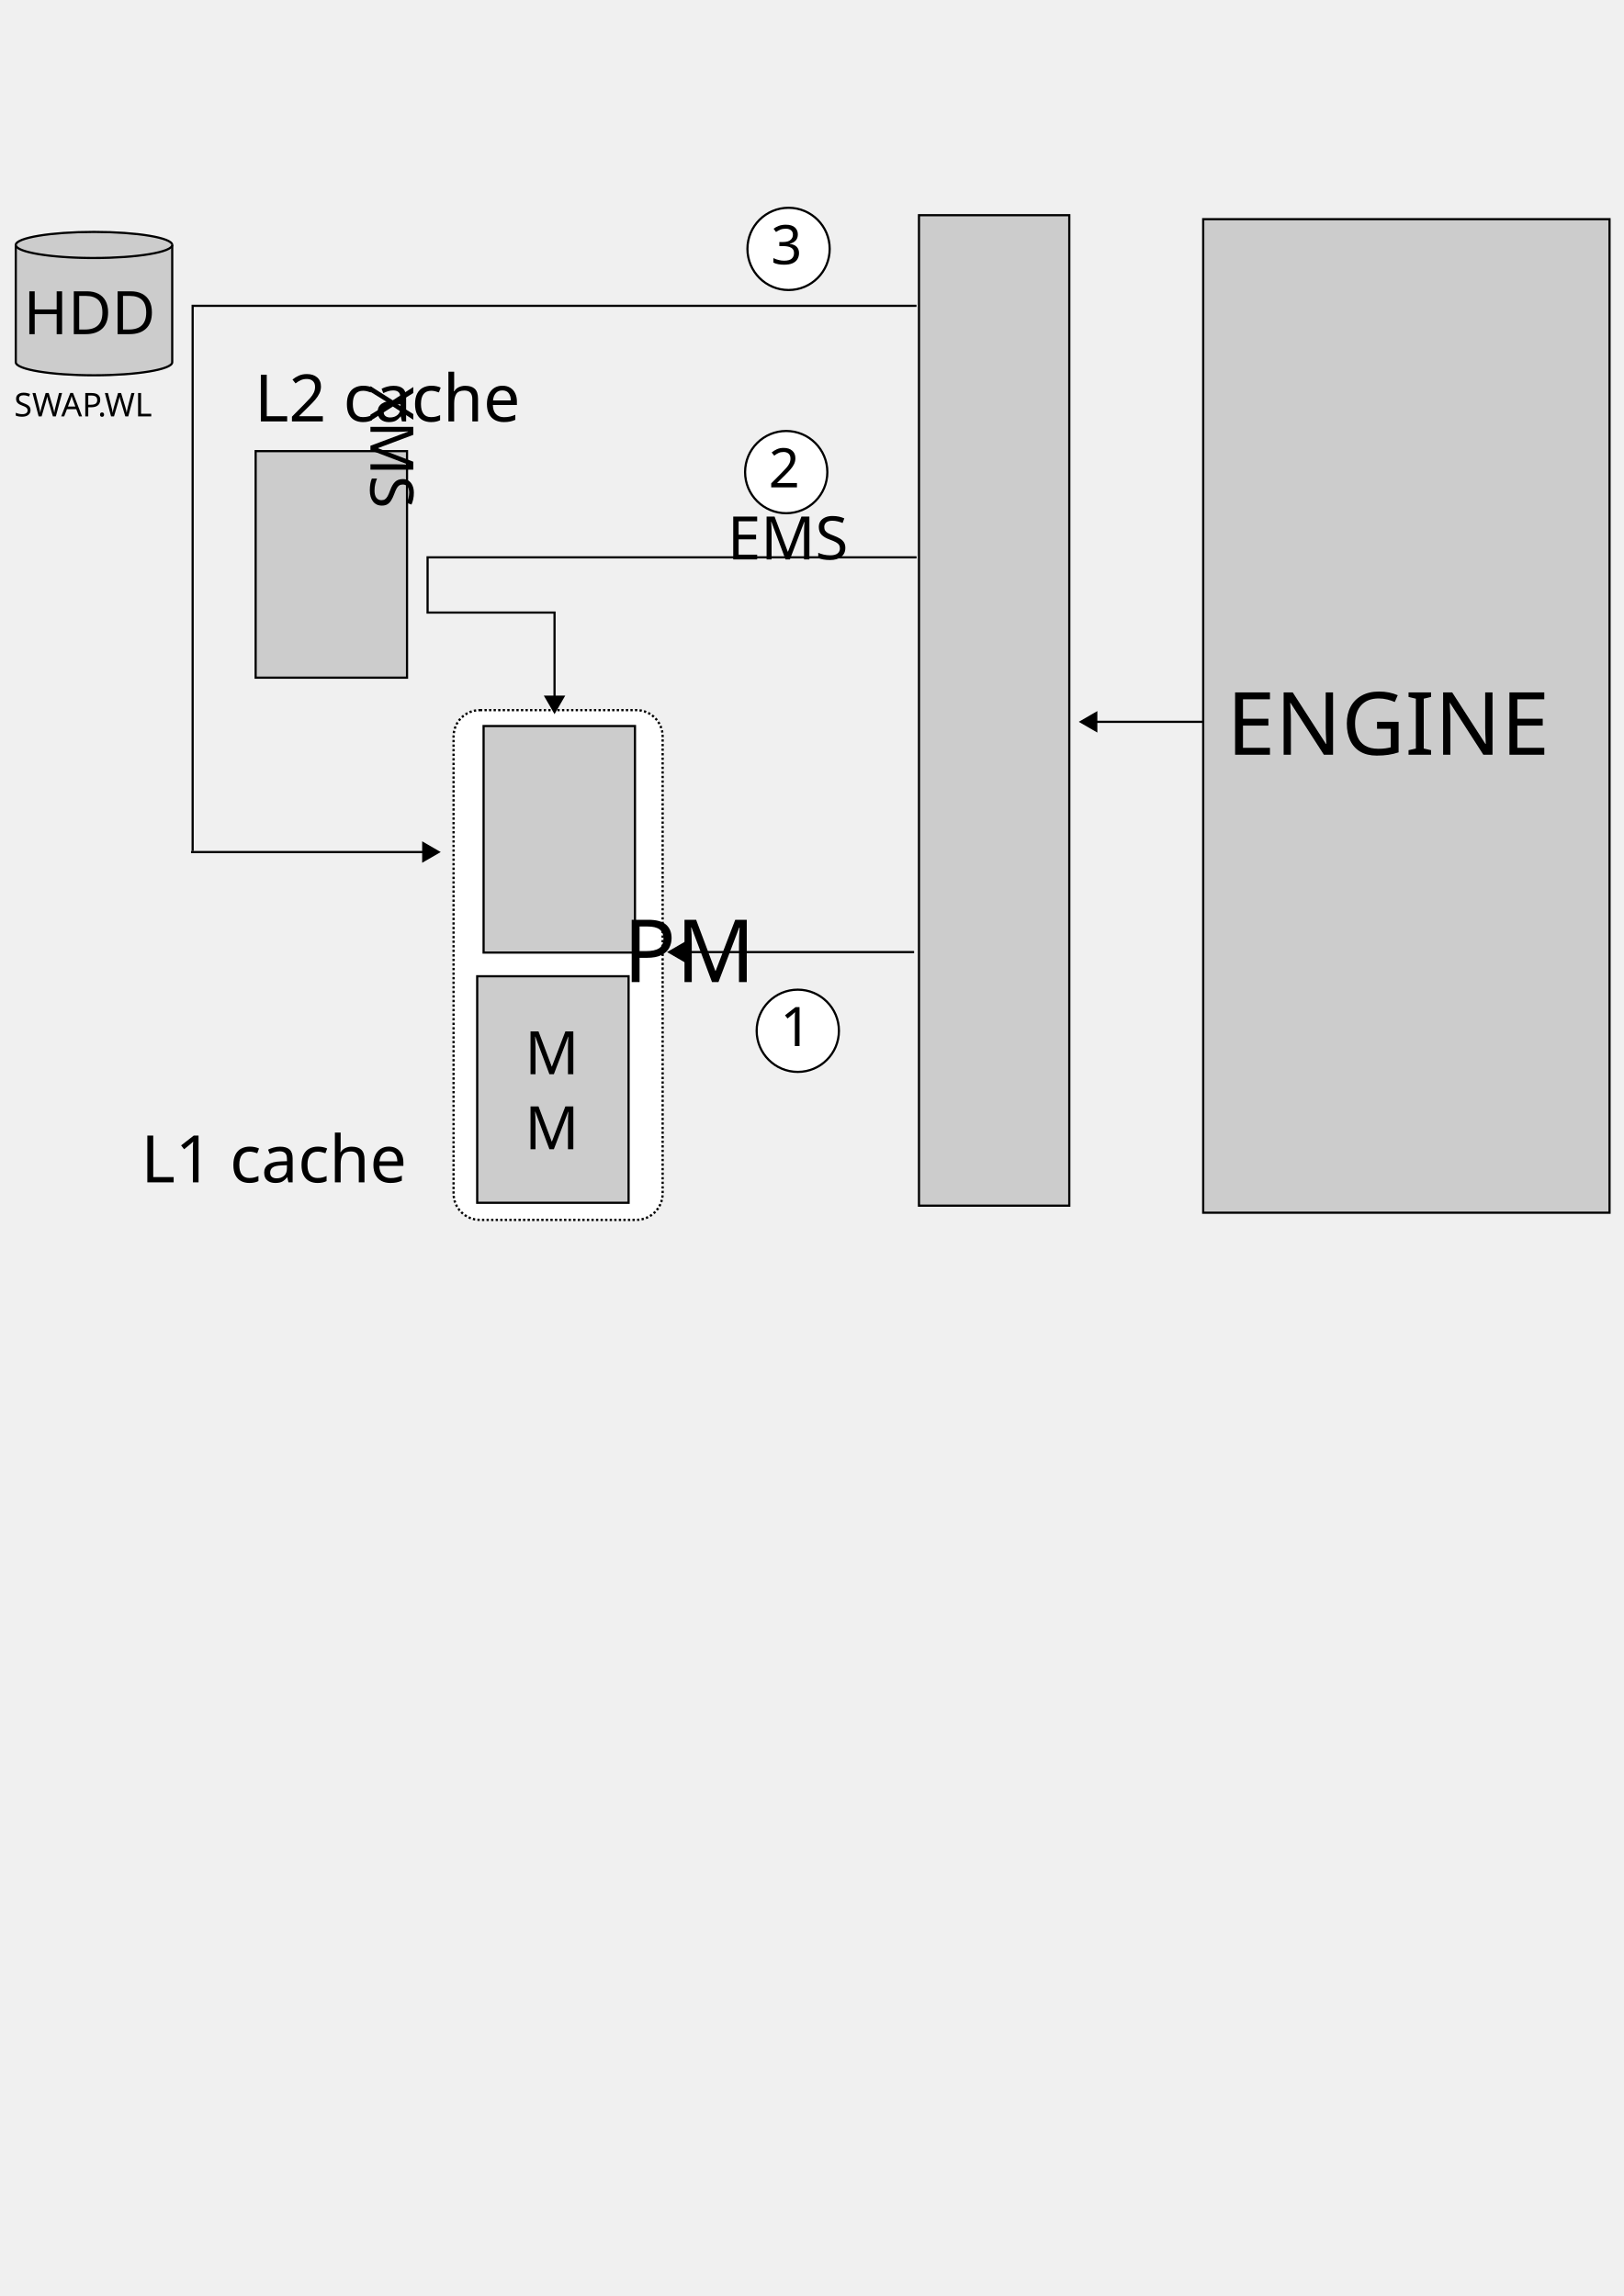
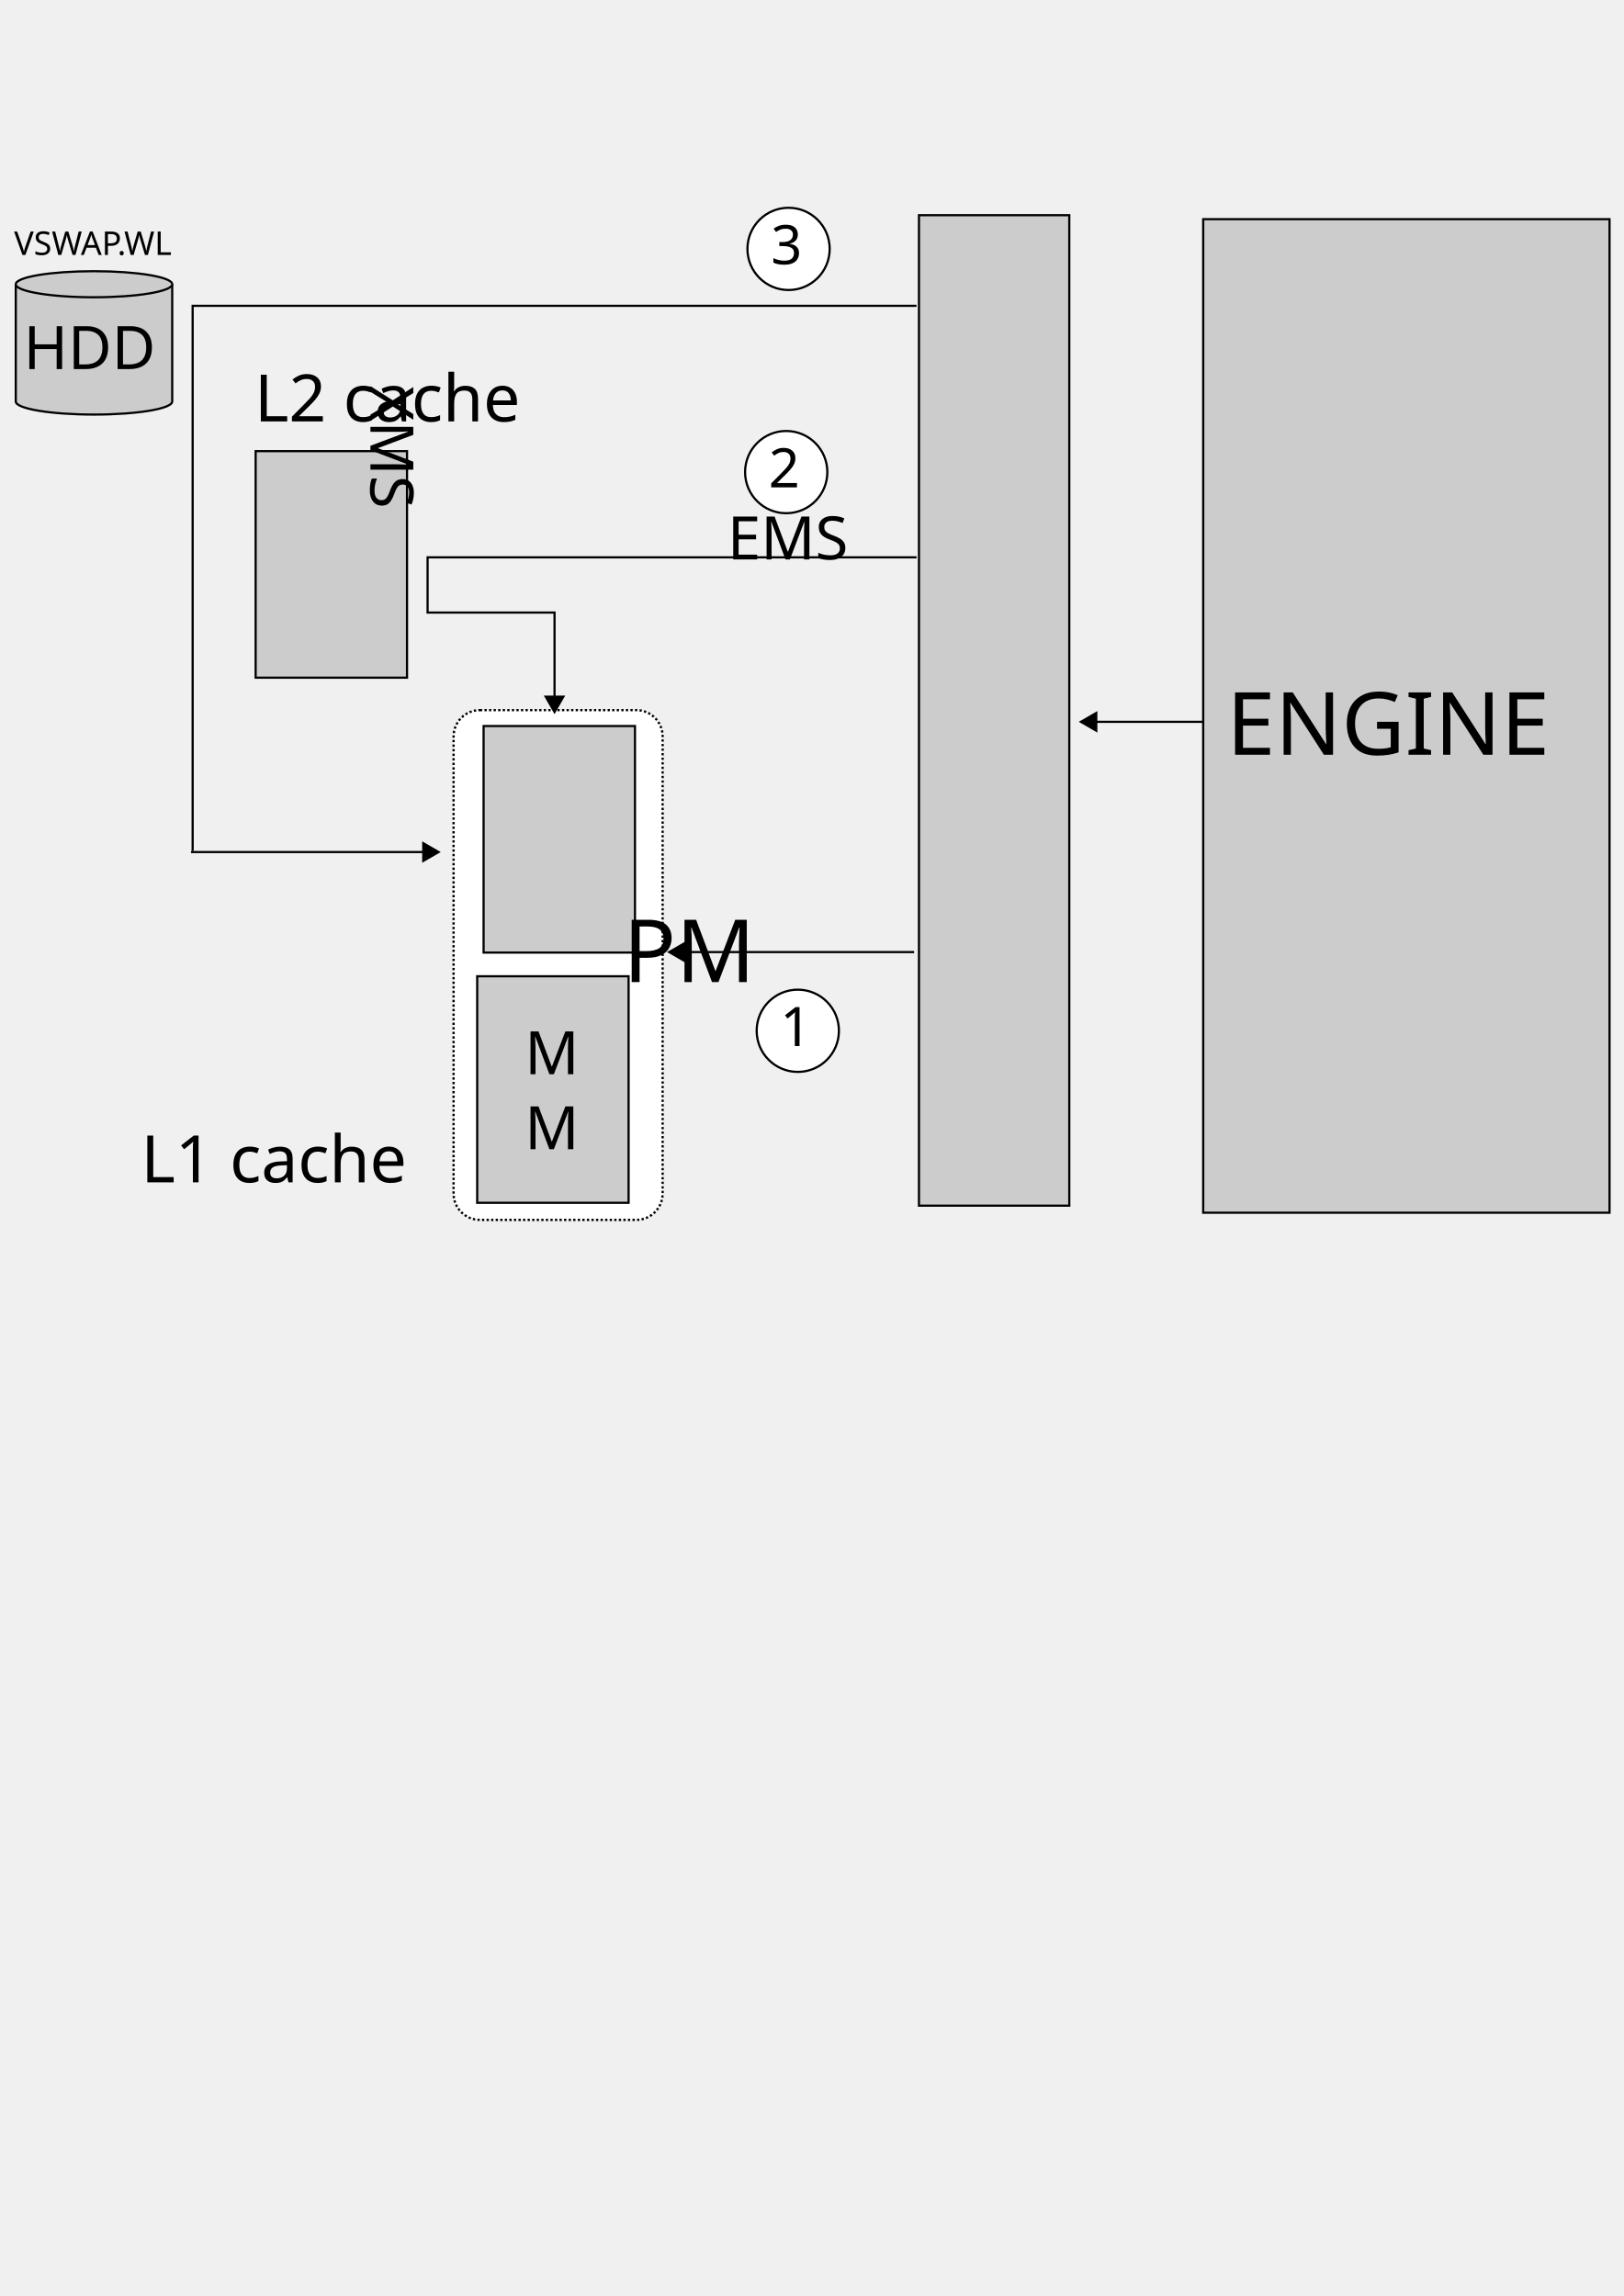
<svg xmlns="http://www.w3.org/2000/svg" width="210mm" height="297mm" viewBox="0 0 744.094 1052.362" id="svg13456" version="1.1">
  <defs id="defs13458">
    <marker orient="auto" refY="0.0" refX="0.0" id="TriangleOutL" style="overflow:visible">
      <path id="path4512" d="M 5.77,0.0 L -2.88,5.0 L -2.88,-5.0 L 5.77,0.0 z " style="fill-rule:evenodd;stroke:#000000;stroke-width:1pt;stroke-opacity:1;fill:#000000;fill-opacity:1" transform="scale(0.8)" />
    </marker>
    <marker orient="auto" refY="0.0" refX="0.0" id="marker4278" style="overflow:visible">
      <path id="path4280" d="M 5.77,0.0 L -2.88,5.0 L -2.88,-5.0 L 5.77,0.0 z " style="fill-rule:evenodd;stroke:#000000;stroke-width:1pt;stroke-opacity:1;fill:#000000;fill-opacity:1" transform="scale(0.8)" />
    </marker>
    <marker style="overflow:visible" id="marker14387" refX="0.0" refY="0.0" orient="auto">
      <path transform="scale(0.8)" style="fill-rule:evenodd;stroke:#000000;stroke-width:1pt;stroke-opacity:1;fill:#000000;fill-opacity:1" d="M 5.77,0.0 L -2.88,5.0 L -2.88,-5.0 L 5.77,0.0 z " id="path14389" />
    </marker>
    <marker style="overflow:visible" id="marker14289" refX="0.0" refY="0.0" orient="auto">
      <path transform="scale(0.8)" style="fill-rule:evenodd;stroke:#000000;stroke-width:1pt;stroke-opacity:1;fill:#000000;fill-opacity:1" d="M 5.77,0.0 L -2.88,5.0 L -2.88,-5.0 L 5.77,0.0 z " id="path14291" />
    </marker>
  </defs>
  <g id="layer1">
    <rect style="fill:#cccccc;fill-opacity:1;stroke:#000000;stroke-width:1;stroke-linejoin:miter;stroke-miterlimit:4;stroke-dasharray:none;stroke-dashoffset:0;stroke-opacity:1" id="rect14004" width="186.209" height="455.383" x="551.391" y="100.46" />
    <rect style="fill:#cccccc;fill-opacity:1;stroke:#000000;stroke-width:1;stroke-linejoin:miter;stroke-miterlimit:4;stroke-dasharray:none;stroke-dashoffset:0;stroke-opacity:1" id="rect14006" width="68.887" height="453.978" x="421.136" y="98.635" />
    <rect style="fill:#ffffff;fill-opacity:1;stroke:#000000;stroke-width:1.045;stroke-linecap:butt;stroke-miterlimit:4;stroke-dasharray:1.045, 1.045;stroke-dashoffset:0;stroke-opacity:1" id="rect4684" width="95.799" height="233.641" x="207.863" y="325.482" ry="12.066" />
    <rect style="fill:#cccccc;fill-opacity:1;stroke:#000000;stroke-width:1;stroke-linejoin:miter;stroke-miterlimit:4;stroke-dasharray:none;stroke-dashoffset:0;stroke-opacity:1" id="rect14006-2-7-2" width="69.373" height="103.834" x="221.614" y="332.772" />
    <rect style="fill:#cccccc;fill-opacity:1;stroke:#000000;stroke-width:1;stroke-linejoin:miter;stroke-miterlimit:4;stroke-dasharray:none;stroke-dashoffset:0;stroke-opacity:1" id="rect14006-2-7-2-9" width="69.373" height="103.834" x="117.155" y="206.776" />
-     <g transform="matrix(1.327598,0,0,-1.327623,-59.67909,232.9513)" xml:space="preserve" style="font-style:normal;font-variant:normal;font-weight:normal;font-stretch:normal;letter-spacing:normal;word-spacing:normal;text-anchor:start;fill:#cccccc;fill-opacity:1;stroke:#000000;stroke-width:0.753;stroke-linecap:butt;stroke-linejoin:miter;stroke-miterlimit:10.433;stroke-dasharray:none;stroke-dashoffset:0;stroke-opacity:1" id="g2168">
+     <g transform="matrix(1.327598,0,0,-1.327623,-59.67909,250.9513)" xml:space="preserve" style="font-style:normal;font-variant:normal;font-weight:normal;font-stretch:normal;letter-spacing:normal;word-spacing:normal;text-anchor:start;fill:#cccccc;fill-opacity:1;stroke:#000000;stroke-width:0.753;stroke-linecap:butt;stroke-linejoin:miter;stroke-miterlimit:10.433;stroke-dasharray:none;stroke-dashoffset:0;stroke-opacity:1" id="g2168">
      <path d="m 50.398,50.398 0,40.5 c 0,2.485 12.102,4.5 27,4.5 14.899,0 27.002,-2.015 27.002,-4.5 l 0,-40.5 c 0,-2.48 -12.103,-4.5 -27.002,-4.5 -14.898,0 -27,2.02 -27,4.5 z" style="fill:#cccccc;fill-opacity:1;stroke-width:0.753;stroke-miterlimit:10.433;stroke-dasharray:none" id="path2170" />
      <path d="m 50.398,90.898 0.036,-0.231 0.104,-0.228 0.172,-0.225 0.237,-0.221 0.302,-0.218 0.364,-0.213 0.425,-0.209 0.484,-0.204 0.541,-0.199 0.597,-0.194 0.65,-0.189 0.703,-0.182 0.753,-0.177 0.802,-0.17 0.849,-0.163 0.894,-0.157 0.938,-0.149 0.98,-0.141 1.021,-0.134 1.058,-0.126 1.096,-0.117 1.13,-0.108 1.165,-0.1 1.195,-0.09 1.226,-0.081 1.254,-0.071 1.281,-0.061 1.306,-0.05 1.329,-0.04 1.35,-0.028 1.37,-0.018 1.388,-0.006 c 14.899,0 27.002,2.02 27.002,4.5" style="fill:#cccccc;fill-opacity:1;stroke-width:0.753;stroke-miterlimit:10.433;stroke-dasharray:none" id="path2172" />
    </g>
    <g id="g4751" transform="translate(-102,0)">
      <rect y="447.461" x="320.688" height="103.834" width="69.373" id="rect14006-2" style="fill:#cccccc;fill-opacity:1;stroke:#000000;stroke-width:1;stroke-linejoin:miter;stroke-miterlimit:4;stroke-dasharray:none;stroke-dashoffset:0;stroke-opacity:1" />
      <text id="text14116" y="492.378" x="342.452" style="font-style:normal;font-weight:normal;font-size:40px;line-height:125%;font-family:Sans;letter-spacing:0px;word-spacing:0px;fill:#000000;fill-opacity:1;stroke:none;stroke-width:1px;stroke-linecap:butt;stroke-linejoin:miter;stroke-opacity:1" xml:space="preserve">
        <tspan style="font-style:normal;font-variant:normal;font-weight:normal;font-stretch:normal;font-size:27.5px;line-height:125%;font-family:Sans;-inkscape-font-specification:'Sans, Normal';text-align:start;writing-mode:lr-tb;text-anchor:start" y="492.378" x="342.452" id="tspan14118">M</tspan>
        <tspan style="font-style:normal;font-variant:normal;font-weight:normal;font-stretch:normal;font-size:27.5px;line-height:125%;font-family:Sans;-inkscape-font-specification:'Sans, Normal';text-align:start;writing-mode:lr-tb;text-anchor:start" id="tspan14120" y="526.753" x="342.452">M</tspan>
      </text>
    </g>
    <text xml:space="preserve" style="font-style:normal;font-weight:normal;font-size:40px;line-height:125%;font-family:Sans;letter-spacing:0px;word-spacing:0px;fill:#000000;fill-opacity:1;stroke:none;stroke-width:1px;stroke-linecap:butt;stroke-linejoin:miter;stroke-opacity:1" x="254.404" y="335.346" id="text14116-6">
      <tspan x="333.346" y="256.404" id="tspan14120-9" style="font-style:normal;font-variant:normal;font-weight:normal;font-stretch:normal;font-size:27.5px;line-height:125%;font-family:Sans;-inkscape-font-specification:'Sans, Normal';text-align:start;writing-mode:tb-rl;text-anchor:start">EMS</tspan>
    </text>
    <text xml:space="preserve" style="font-style:normal;font-variant:normal;font-weight:normal;font-stretch:normal;font-size:27.5px;line-height:125%;font-family:Sans;-inkscape-font-specification:'Sans, Normal';text-align:start;letter-spacing:0px;word-spacing:0px;writing-mode:tb-rl;text-anchor:start;fill:#000000;fill-opacity:1;stroke:none;stroke-width:1px;stroke-linecap:butt;stroke-linejoin:miter;stroke-opacity:1" x="146.715" y="210.58" id="text14116-2">
      <tspan x="180.427" y="176.868" id="tspan14120-0" style="font-style:normal;font-variant:normal;font-weight:normal;font-stretch:normal;font-size:27.5px;line-height:125%;font-family:Sans;-inkscape-font-specification:'Sans, Normal';text-align:start;writing-mode:tb-rl;text-anchor:start">XMS</tspan>
    </text>
    <path style="fill:none;fill-rule:evenodd;stroke:#000000;stroke-width:1;stroke-linecap:butt;stroke-linejoin:miter;stroke-miterlimit:4;stroke-dasharray:none;stroke-opacity:1;marker-end:url(#marker14289)" d="m 418.911,436.38 -107.555,0" id="path14179" />
    <path style="fill:none;fill-rule:evenodd;stroke:#000000;stroke-width:1;stroke-linecap:butt;stroke-linejoin:miter;stroke-opacity:1;marker-end:url(#marker14387);stroke-miterlimit:4;stroke-dasharray:none" d="m 551.369,330.844 -51.321,0" id="path14181" />
-     <text xml:space="preserve" style="font-style:normal;font-weight:normal;font-size:40px;line-height:125%;font-family:Sans;letter-spacing:0px;word-spacing:0px;fill:#000000;fill-opacity:1;stroke:none;stroke-width:1px;stroke-linecap:butt;stroke-linejoin:miter;stroke-opacity:1" x="10.769" y="153.157" id="text14439">
-       <tspan id="tspan14441" x="10.769" y="153.157" style="font-style:normal;font-variant:normal;font-weight:normal;font-stretch:normal;font-size:27.5px;line-height:125%;font-family:Sans;-inkscape-font-specification:'Sans, Normal';text-align:start;writing-mode:lr-tb;text-anchor:start">HDD</tspan>
+     <text xml:space="preserve" style="font-style:normal;font-weight:normal;font-size:40px;line-height:125%;font-family:Sans;letter-spacing:0px;word-spacing:0px;fill:#000000;fill-opacity:1;stroke:none;stroke-width:1px;stroke-linecap:butt;stroke-linejoin:miter;stroke-opacity:1" x="10.769" y="169.157" id="text14439">
+       <tspan id="tspan14441" x="10.769" y="169.157" style="font-style:normal;font-variant:normal;font-weight:normal;font-stretch:normal;font-size:27.5px;line-height:125%;font-family:Sans;-inkscape-font-specification:'Sans, Normal';text-align:start;writing-mode:lr-tb;text-anchor:start">HDD</tspan>
    </text>
-     <text xml:space="preserve" style="font-style:normal;font-weight:normal;font-size:40px;line-height:125%;font-family:Sans;letter-spacing:0px;word-spacing:0px;fill:#000000;fill-opacity:1;stroke:none;stroke-width:1px;stroke-linecap:butt;stroke-linejoin:miter;stroke-opacity:1" x="6.461" y="190.848" id="text14443">
-       <tspan id="tspan14445" x="6.461" y="190.848" style="font-style:normal;font-variant:normal;font-weight:normal;font-stretch:normal;font-size:15px;line-height:125%;font-family:Sans;-inkscape-font-specification:'Sans, Normal';text-align:start;writing-mode:lr-tb;text-anchor:start">SWAP.WL</tspan>
+     <text xml:space="preserve" style="font-style:normal;font-weight:normal;font-size:40px;line-height:125%;font-family:Sans;letter-spacing:0px;word-spacing:0px;fill:#000000;fill-opacity:1;stroke:none;stroke-width:1px;stroke-linecap:butt;stroke-linejoin:miter;stroke-opacity:1" x="6.461" y="116.848" id="text14443">
+       <tspan x="6.461" y="116.848" style="font-style:normal;font-variant:normal;font-weight:normal;font-stretch:normal;font-size:15px;line-height:125%;font-family:Sans;-inkscape-font-specification:'Sans, Normal';text-align:start;writing-mode:lr-tb;text-anchor:start" id="tspan4213">VSWAP.WL</tspan>
    </text>
    <g id="g5793" transform="translate(-3.230678,0)">
      <g transform="translate(-24.76853,55.99841)" id="g14455">
        <circle style="fill:#ffffff;fill-opacity:1;stroke:#000000;stroke-width:1;stroke-linejoin:miter;stroke-miterlimit:10.433;stroke-dasharray:none;stroke-dashoffset:0;stroke-opacity:1" id="path14449" cx="393.604" cy="416.457" r="18.846" />
        <text xml:space="preserve" style="font-style:normal;font-weight:normal;font-size:40px;line-height:125%;font-family:Sans;letter-spacing:0px;word-spacing:0px;fill:#000000;fill-opacity:1;stroke:none;stroke-width:1px;stroke-linecap:butt;stroke-linejoin:miter;stroke-opacity:1" x="385.528" y="423.457" id="text14451">
          <tspan id="tspan14453" x="385.528" y="423.457" style="font-style:normal;font-variant:normal;font-weight:normal;font-stretch:normal;font-size:25px;line-height:125%;font-family:Sans;-inkscape-font-specification:'Sans, Normal';text-align:start;writing-mode:lr-tb;text-anchor:start">1</tspan>
        </text>
      </g>
    </g>
    <g id="g5787" transform="translate(63.0753,6.153785)">
      <g id="g14455-1" transform="translate(-96.38185,-206.2249)">
        <circle style="fill:#ffffff;fill-opacity:1;stroke:#000000;stroke-width:1;stroke-linejoin:miter;stroke-miterlimit:10.433;stroke-dasharray:none;stroke-dashoffset:0;stroke-opacity:1" id="path14449-1" cx="393.604" cy="416.457" r="18.846" />
        <text xml:space="preserve" style="font-style:normal;font-weight:normal;font-size:40px;line-height:125%;font-family:Sans;letter-spacing:0px;word-spacing:0px;fill:#000000;fill-opacity:1;stroke:none;stroke-width:1px;stroke-linecap:butt;stroke-linejoin:miter;stroke-opacity:1" x="385.528" y="423.457" id="text14451-8">
          <tspan id="tspan14453-3" x="385.528" y="423.457" style="font-style:normal;font-variant:normal;font-weight:normal;font-stretch:normal;font-size:25px;line-height:125%;font-family:Sans;-inkscape-font-specification:'Sans, Normal';text-align:start;writing-mode:lr-tb;text-anchor:start">2</tspan>
        </text>
      </g>
    </g>
    <g id="g5782" transform="translate(267.6849,23.38406)">
      <circle r="18.846" cy="90.697" cx="93.69" id="path14449-18" style="fill:#ffffff;fill-opacity:1;stroke:#000000;stroke-width:1;stroke-linejoin:miter;stroke-miterlimit:10.433;stroke-dasharray:none;stroke-dashoffset:0;stroke-opacity:1" />
      <text id="text14451-6" y="97.697" x="85.613" style="font-style:normal;font-weight:normal;font-size:40px;line-height:125%;font-family:Sans;letter-spacing:0px;word-spacing:0px;fill:#000000;fill-opacity:1;stroke:none;stroke-width:1px;stroke-linecap:butt;stroke-linejoin:miter;stroke-opacity:1" xml:space="preserve">
        <tspan style="font-style:normal;font-variant:normal;font-weight:normal;font-stretch:normal;font-size:25px;line-height:125%;font-family:Sans;-inkscape-font-specification:'Sans, Normal';text-align:start;writing-mode:lr-tb;text-anchor:start" y="97.697" x="85.613" id="tspan14453-9">3</tspan>
      </text>
    </g>
    <text id="text14538" y="284.538" x="451.218" style="font-style:normal;font-weight:normal;font-size:40px;line-height:125%;font-family:Sans;letter-spacing:0px;word-spacing:0px;fill:#000000;fill-opacity:1;stroke:none;stroke-width:1px;stroke-linecap:butt;stroke-linejoin:miter;stroke-opacity:1" xml:space="preserve">
      <tspan style="font-style:normal;font-variant:normal;font-weight:normal;font-stretch:normal;font-size:40px;line-height:125%;font-family:Sans;-inkscape-font-specification:'Sans, Normal';text-align:start;writing-mode:tb-rl;text-anchor:start" y="450.141" x="285.615" id="tspan14540">PM</tspan>
    </text>
    <text xml:space="preserve" style="font-style:normal;font-weight:normal;font-size:40px;line-height:125%;font-family:Sans;letter-spacing:0px;word-spacing:0px;fill:#000000;fill-opacity:1;stroke:none;stroke-width:1px;stroke-linecap:butt;stroke-linejoin:miter;stroke-opacity:1" x="562.138" y="345.921" id="text14547">
      <tspan id="tspan14549" x="562.138" y="345.921">ENGINE</tspan>
    </text>
    <path style="fill:none;fill-rule:evenodd;stroke:#000000;stroke-width:1;stroke-linecap:butt;stroke-linejoin:miter;stroke-opacity:1;marker-end:url(#marker4278);stroke-miterlimit:4;stroke-dasharray:none" d="m 420.031,255.455 -224.08,0 0,25.31 0,0 0,0 58.175,0 0,40.886" id="path4270" />
    <path style="fill:none;fill-rule:evenodd;stroke:#000000;stroke-width:1;stroke-linecap:butt;stroke-linejoin:miter;stroke-opacity:1;stroke-miterlimit:4;stroke-dasharray:none" d="m 420.009,140.172 -331.725,0 0,249.881" id="path4668" />
    <path style="fill:none;fill-rule:evenodd;stroke:#000000;stroke-width:1px;stroke-linecap:butt;stroke-linejoin:miter;stroke-opacity:1;marker-end:url(#TriangleOutL)" d="m 87.536,390.533 108.766,0" id="path4670" />
    <text xml:space="preserve" style="font-style:normal;font-weight:normal;font-size:14px;line-height:125%;font-family:Sans;letter-spacing:0px;word-spacing:0px;fill:#000000;fill-opacity:1;stroke:none;stroke-width:1px;stroke-linecap:butt;stroke-linejoin:miter;stroke-opacity:1" x="64.614" y="541.915" id="text5818">
      <tspan id="tspan5820" x="64.614" y="541.915" style="font-size:30px">L1 cache</tspan>
    </text>
    <text xml:space="preserve" style="font-style:normal;font-weight:normal;font-size:14px;line-height:125%;font-family:Sans;letter-spacing:0px;word-spacing:0px;fill:#000000;fill-opacity:1;stroke:none;stroke-width:1px;stroke-linecap:butt;stroke-linejoin:miter;stroke-opacity:1" x="116.631" y="193.168" id="text5818-5">
      <tspan x="116.631" y="193.168" style="font-size:30px" id="tspan5848">L2 cache</tspan>
    </text>
  </g>
</svg>
